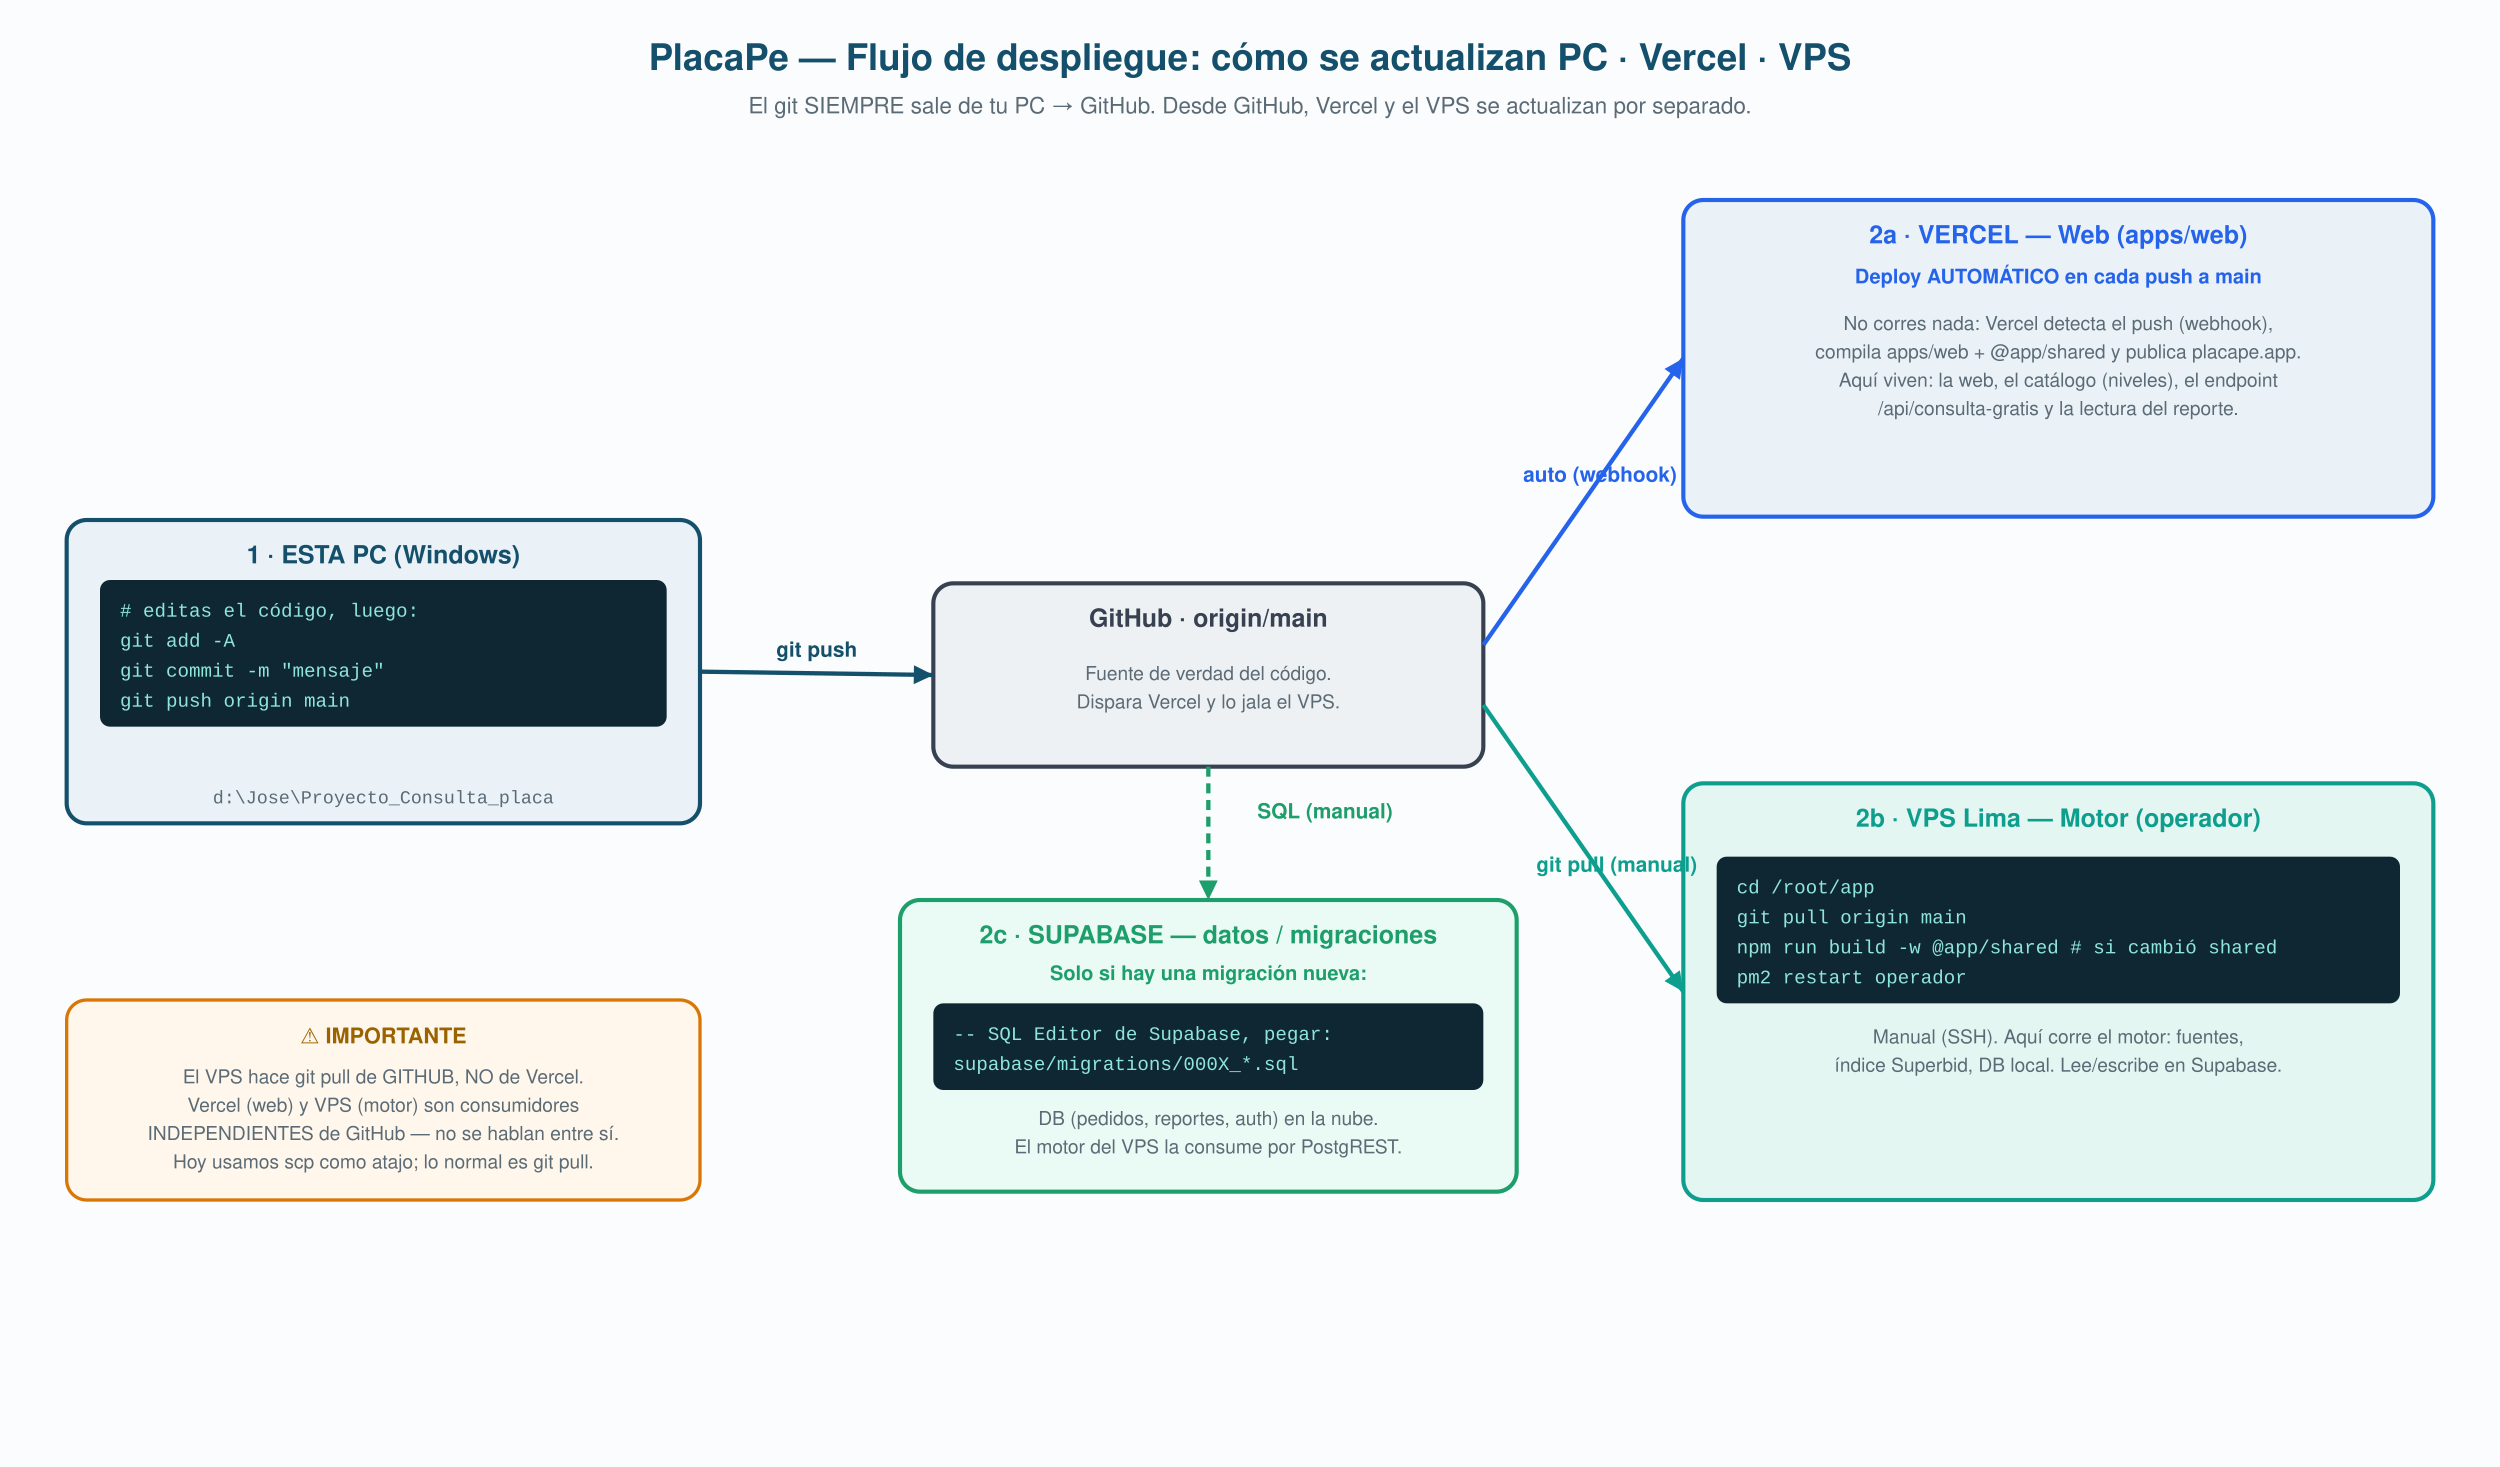
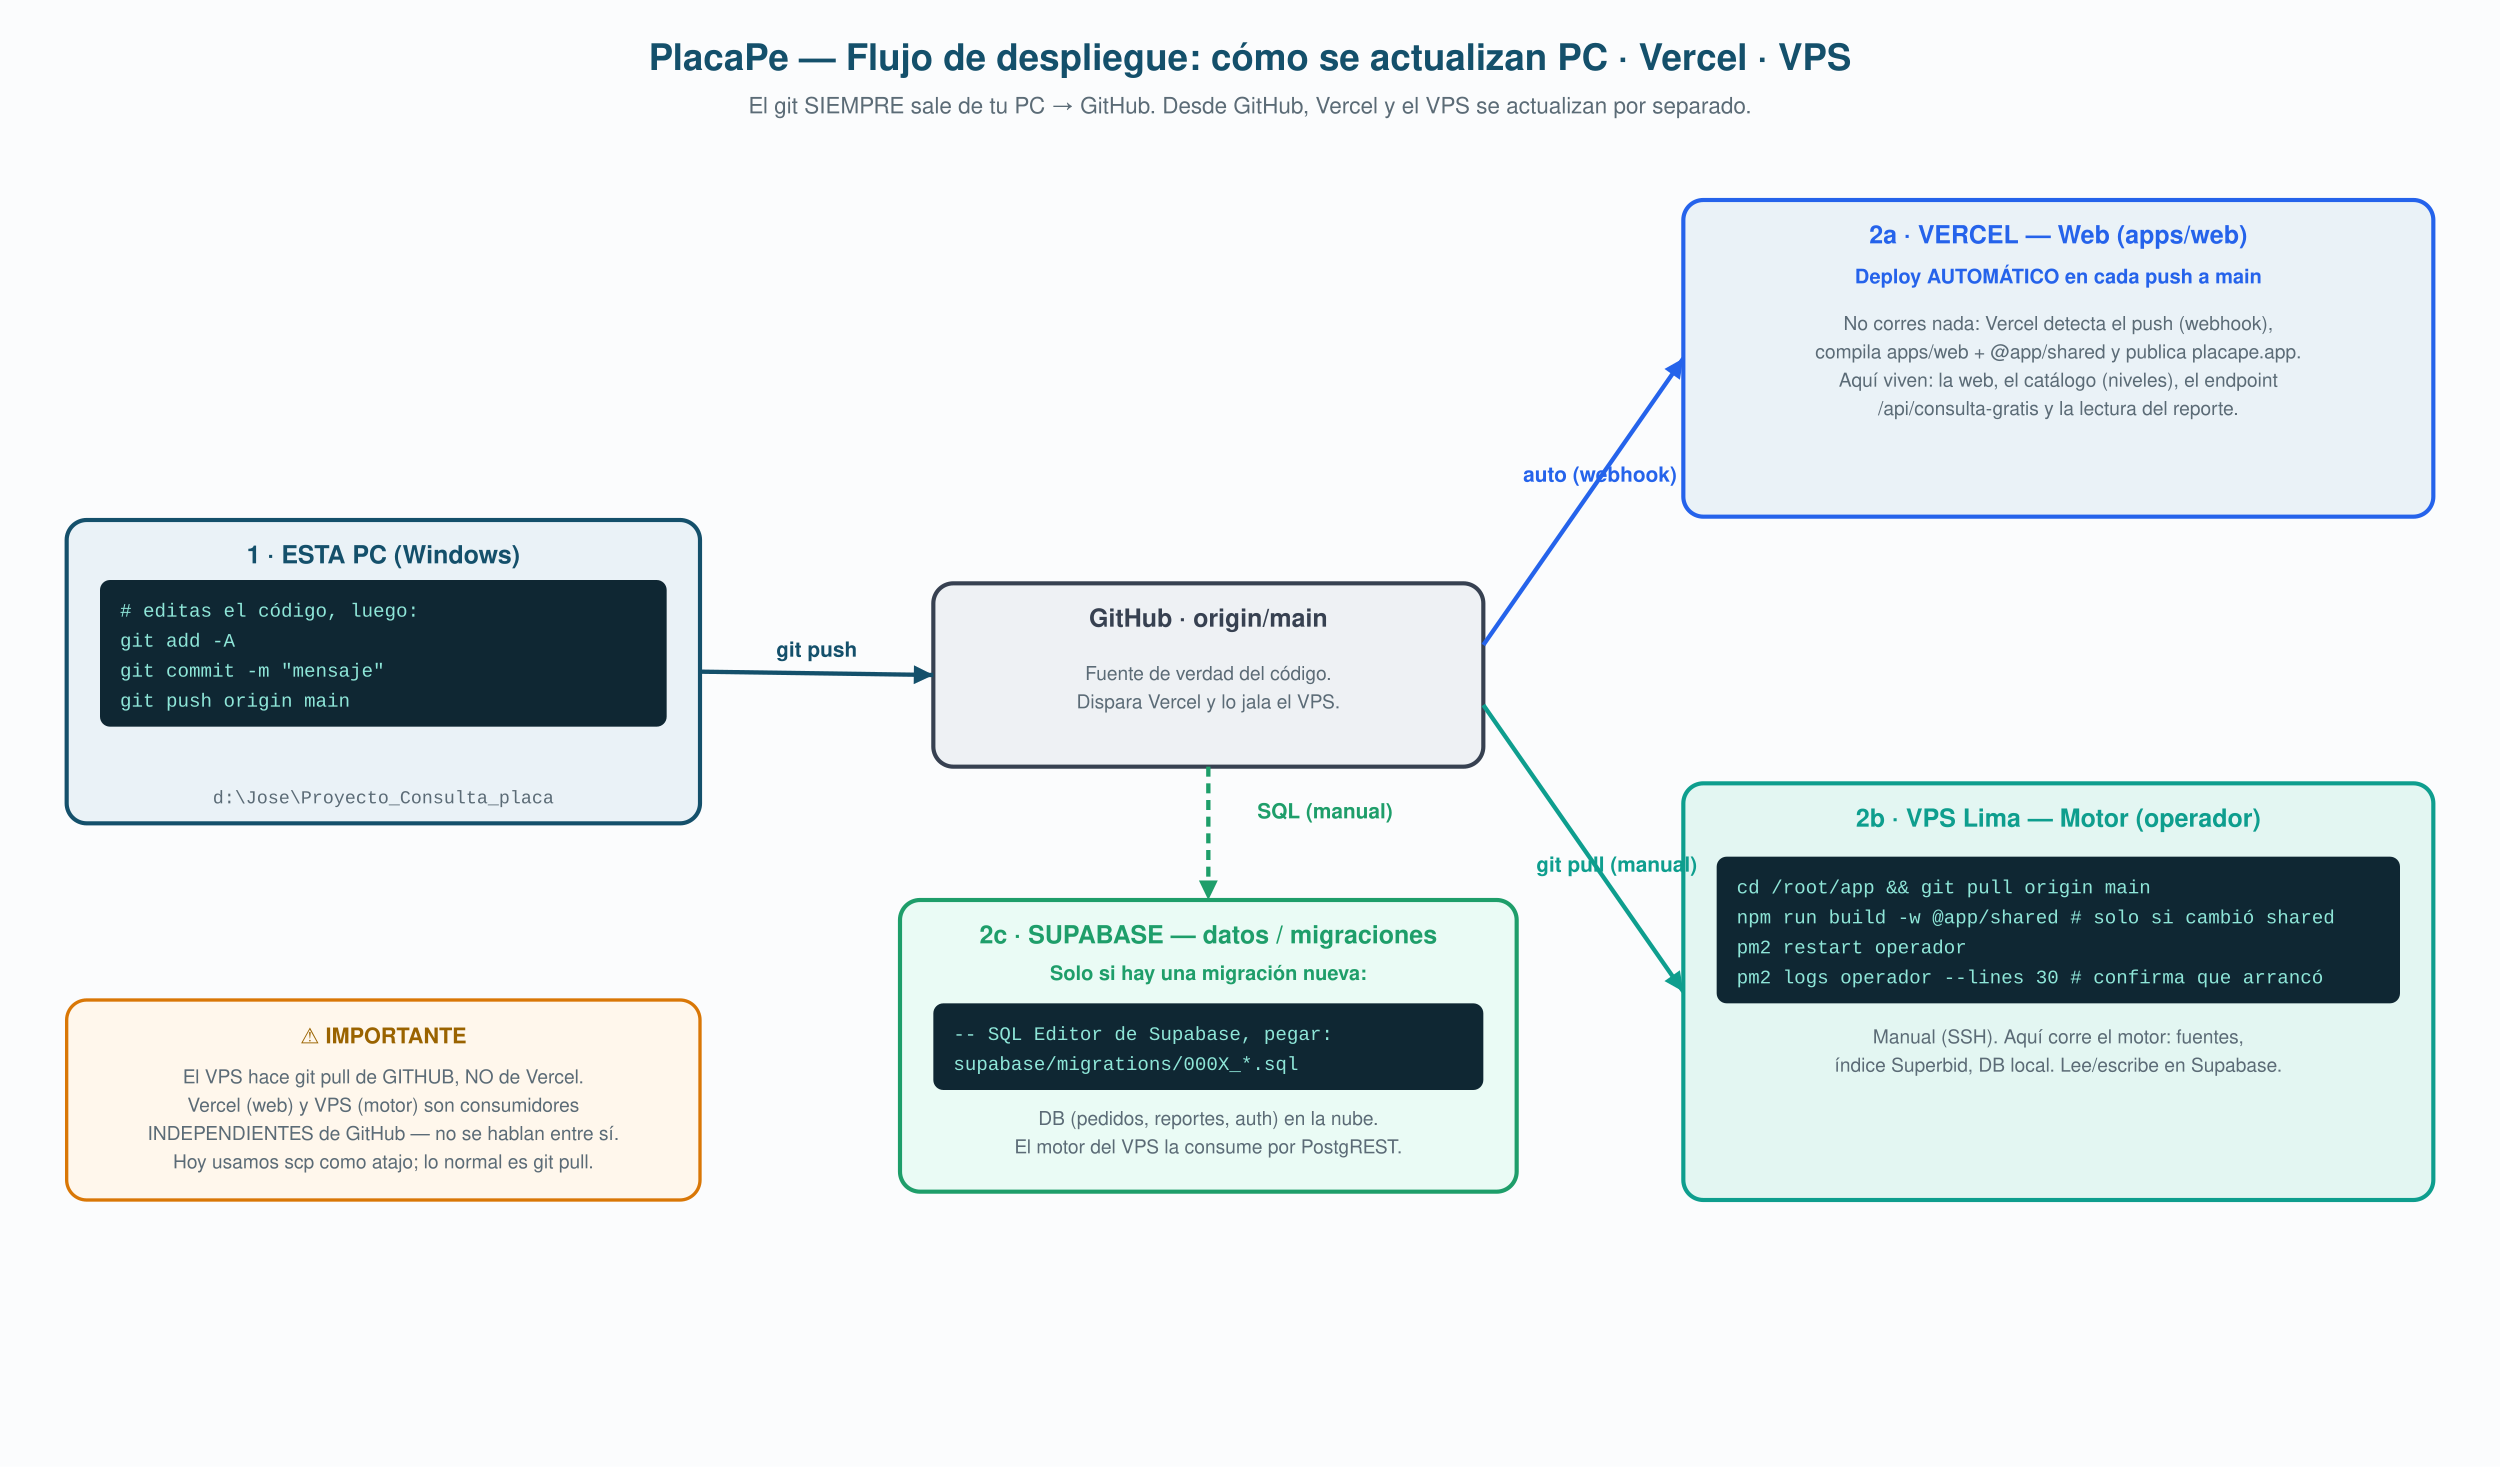
<svg xmlns="http://www.w3.org/2000/svg" width="1500" height="880" font-family="Helvetica, Arial, sans-serif">
  <rect width="1500" height="880" fill="#FBFCFD" />
  <text x="750.0" y="42" font-size="22" fill="#14506B" text-anchor="middle" font-weight="bold">PlacaPe — Flujo de despliegue:  cómo se actualizan PC · Vercel · VPS</text>
  <text x="750.0" y="68" font-size="13.5" fill="#5b6b76" text-anchor="middle" font-weight="normal">El git SIEMPRE sale de tu PC → GitHub. Desde GitHub, Vercel y el VPS se actualizan por separado.</text>
  <rect x="40" y="312" width="380" height="182" rx="12" fill="#EAF2F7" stroke="#14506B" stroke-width="2.5" />
  <text x="230.0" y="338" font-size="15" fill="#14506B" text-anchor="middle" font-weight="bold">1 · ESTA PC  (Windows)</text>
  <rect x="60" y="348" width="340" height="88" rx="6" fill="#0f2733" />
  <text x="72" y="370" font-size="11.5" fill="#8ee6d8" text-anchor="start" font-weight="normal" font-family="Courier New, monospace"># editas el código, luego:</text>
  <text x="72" y="388" font-size="11.5" fill="#8ee6d8" text-anchor="start" font-weight="normal" font-family="Courier New, monospace">git add -A</text>
  <text x="72" y="406" font-size="11.5" fill="#8ee6d8" text-anchor="start" font-weight="normal" font-family="Courier New, monospace">git commit -m "mensaje"</text>
  <text x="72" y="424" font-size="11.5" fill="#8ee6d8" text-anchor="start" font-weight="normal" font-family="Courier New, monospace">git push origin main</text>
  <text x="230" y="482" font-size="11" fill="#5b6b76" text-anchor="middle" font-weight="normal" font-family="Courier New, monospace">d:\Jose\Proyecto_Consulta_placa</text>
  <rect x="560" y="350" width="330" height="110" rx="12" fill="#EEF1F4" stroke="#374151" stroke-width="2.5" />
  <text x="725.0" y="376" font-size="15" fill="#374151" text-anchor="middle" font-weight="bold">GitHub · origin/main</text>
  <text x="725.0" y="408" font-size="11.5" fill="#5b6b76" text-anchor="middle" font-weight="normal">Fuente de verdad del código.</text>
  <text x="725.0" y="425" font-size="11.5" fill="#5b6b76" text-anchor="middle" font-weight="normal">Dispara Vercel y lo jala el VPS.</text>
  <rect x="1010" y="120" width="450" height="190" rx="12" fill="#EAF2F7" stroke="#2563EB" stroke-width="2.5" />
  <text x="1235.0" y="146" font-size="15" fill="#2563EB" text-anchor="middle" font-weight="bold">2a · VERCEL — Web (apps/web)</text>
  <text x="1235" y="170" font-size="12" fill="#2563EB" text-anchor="middle" font-weight="bold">Deploy AUTOMÁTICO en cada push a main</text>
  <text x="1235.0" y="198" font-size="11.5" fill="#5b6b76" text-anchor="middle" font-weight="normal">No corres nada: Vercel detecta el push (webhook),</text>
  <text x="1235.0" y="215" font-size="11.5" fill="#5b6b76" text-anchor="middle" font-weight="normal">compila apps/web + @app/shared y publica placape.app.</text>
  <text x="1235.0" y="232" font-size="11.5" fill="#5b6b76" text-anchor="middle" font-weight="normal">Aquí viven: la web, el catálogo (niveles), el endpoint</text>
  <text x="1235.0" y="249" font-size="11.5" fill="#5b6b76" text-anchor="middle" font-weight="normal">/api/consulta-gratis y la lectura del reporte.</text>
  <rect x="1010" y="470" width="450" height="250" rx="12" fill="#E3F6F2" stroke="#0E9E8E" stroke-width="2.5" />
  <text x="1235.0" y="496" font-size="15" fill="#0E9E8E" text-anchor="middle" font-weight="bold">2b · VPS Lima — Motor (operador)</text>
  <rect x="1030" y="514" width="410" height="88" rx="6" fill="#0f2733" />
-   <text x="1042" y="536" font-size="11.5" fill="#8ee6d8" text-anchor="start" font-weight="normal" font-family="Courier New, monospace">cd /root/app</text>
-   <text x="1042" y="554" font-size="11.5" fill="#8ee6d8" text-anchor="start" font-weight="normal" font-family="Courier New, monospace">git pull origin main</text>
-   <text x="1042" y="572" font-size="11.5" fill="#8ee6d8" text-anchor="start" font-weight="normal" font-family="Courier New, monospace">npm run build -w @app/shared   # si cambió shared</text>
-   <text x="1042" y="590" font-size="11.5" fill="#8ee6d8" text-anchor="start" font-weight="normal" font-family="Courier New, monospace">pm2 restart operador</text>
+   <text x="1042" y="536" font-size="11.5" fill="#8ee6d8" text-anchor="start" font-weight="normal" font-family="Courier New, monospace">cd /root/app &amp;&amp; git pull origin main</text>
+   <text x="1042" y="554" font-size="11.5" fill="#8ee6d8" text-anchor="start" font-weight="normal" font-family="Courier New, monospace">npm run build -w @app/shared   # solo si cambió shared</text>
+   <text x="1042" y="572" font-size="11.5" fill="#8ee6d8" text-anchor="start" font-weight="normal" font-family="Courier New, monospace">pm2 restart operador</text>
+   <text x="1042" y="590" font-size="11.5" fill="#8ee6d8" text-anchor="start" font-weight="normal" font-family="Courier New, monospace">pm2 logs operador --lines 30   # confirma que arrancó</text>
  <text x="1235.0" y="626" font-size="11.5" fill="#5b6b76" text-anchor="middle" font-weight="normal">Manual (SSH). Aquí corre el motor: fuentes,</text>
  <text x="1235.0" y="643" font-size="11.5" fill="#5b6b76" text-anchor="middle" font-weight="normal">índice Superbid, DB local. Lee/escribe en Supabase.</text>
  <rect x="540" y="540" width="370" height="175" rx="12" fill="#EAFBF5" stroke="#1E9E6A" stroke-width="2.5" />
  <text x="725.0" y="566" font-size="15" fill="#1E9E6A" text-anchor="middle" font-weight="bold">2c · SUPABASE — datos / migraciones</text>
  <text x="725" y="588" font-size="12" fill="#1E9E6A" text-anchor="middle" font-weight="bold">Solo si hay una migración nueva:</text>
  <rect x="560" y="602" width="330" height="52" rx="6" fill="#0f2733" />
  <text x="572" y="624" font-size="11.5" fill="#8ee6d8" text-anchor="start" font-weight="normal" font-family="Courier New, monospace">-- SQL Editor de Supabase, pegar:</text>
  <text x="572" y="642" font-size="11.5" fill="#8ee6d8" text-anchor="start" font-weight="normal" font-family="Courier New, monospace">supabase/migrations/000X_*.sql</text>
  <text x="725.0" y="675" font-size="11.5" fill="#5b6b76" text-anchor="middle" font-weight="normal">DB (pedidos, reportes, auth) en la nube.</text>
  <text x="725.0" y="692" font-size="11.5" fill="#5b6b76" text-anchor="middle" font-weight="normal">El motor del VPS la consume por PostgREST.</text>
  <line x1="420" y1="403.0" x2="560" y2="405.0" stroke="#14506B" stroke-width="2.6" />
  <polygon points="560,405.0 548.215,410.487 548.376,399.179" fill="#14506B" />
  <text x="490.0" y="394.0" font-size="12.5" fill="#14506B" text-anchor="middle" font-weight="bold">git push</text>
  <line x1="890" y1="387.0" x2="1010" y2="215.0" stroke="#2563EB" stroke-width="2.6" />
  <polygon points="1010,215.0 1007.94,227.836 998.665,221.365" fill="#2563EB" />
  <text x="960.0" y="289.0" font-size="12.5" fill="#2563EB" text-anchor="middle" font-weight="bold">auto (webhook)</text>
  <line x1="890" y1="423.0" x2="1010" y2="595.0" stroke="#0E9E8E" stroke-width="2.6" />
  <polygon points="1010,595.0 998.665,588.635 1007.94,582.164" fill="#0E9E8E" />
  <text x="970.0" y="523.0" font-size="12.5" fill="#0E9E8E" text-anchor="middle" font-weight="bold">git pull (manual)</text>
  <line x1="725.0" y1="460" x2="725.0" y2="540" stroke="#1E9E6A" stroke-width="2.6" stroke-dasharray="6 4" />
  <polygon points="725.0,540 719.345,528.294 730.655,528.294" fill="#1E9E6A" />
  <text x="795.0" y="491.0" font-size="12.5" fill="#1E9E6A" text-anchor="middle" font-weight="bold">SQL (manual)</text>
  <rect x="40" y="600" width="380" height="120" rx="12" fill="#FFF7EC" stroke="#D97706" stroke-width="2" />
  <text x="230" y="626" font-size="13" fill="#9a6300" text-anchor="middle" font-weight="bold">⚠  IMPORTANTE</text>
  <text x="230.0" y="650" font-size="11.5" fill="#5b6b76" text-anchor="middle" font-weight="normal">El VPS hace git pull de GITHUB, NO de Vercel.</text>
  <text x="230.0" y="667" font-size="11.5" fill="#5b6b76" text-anchor="middle" font-weight="normal">Vercel (web) y VPS (motor) son consumidores</text>
  <text x="230.0" y="684" font-size="11.5" fill="#5b6b76" text-anchor="middle" font-weight="normal">INDEPENDIENTES de GitHub — no se hablan entre sí.</text>
  <text x="230.0" y="701" font-size="11.5" fill="#5b6b76" text-anchor="middle" font-weight="normal">Hoy usamos scp como atajo; lo normal es git pull.</text>
</svg>
